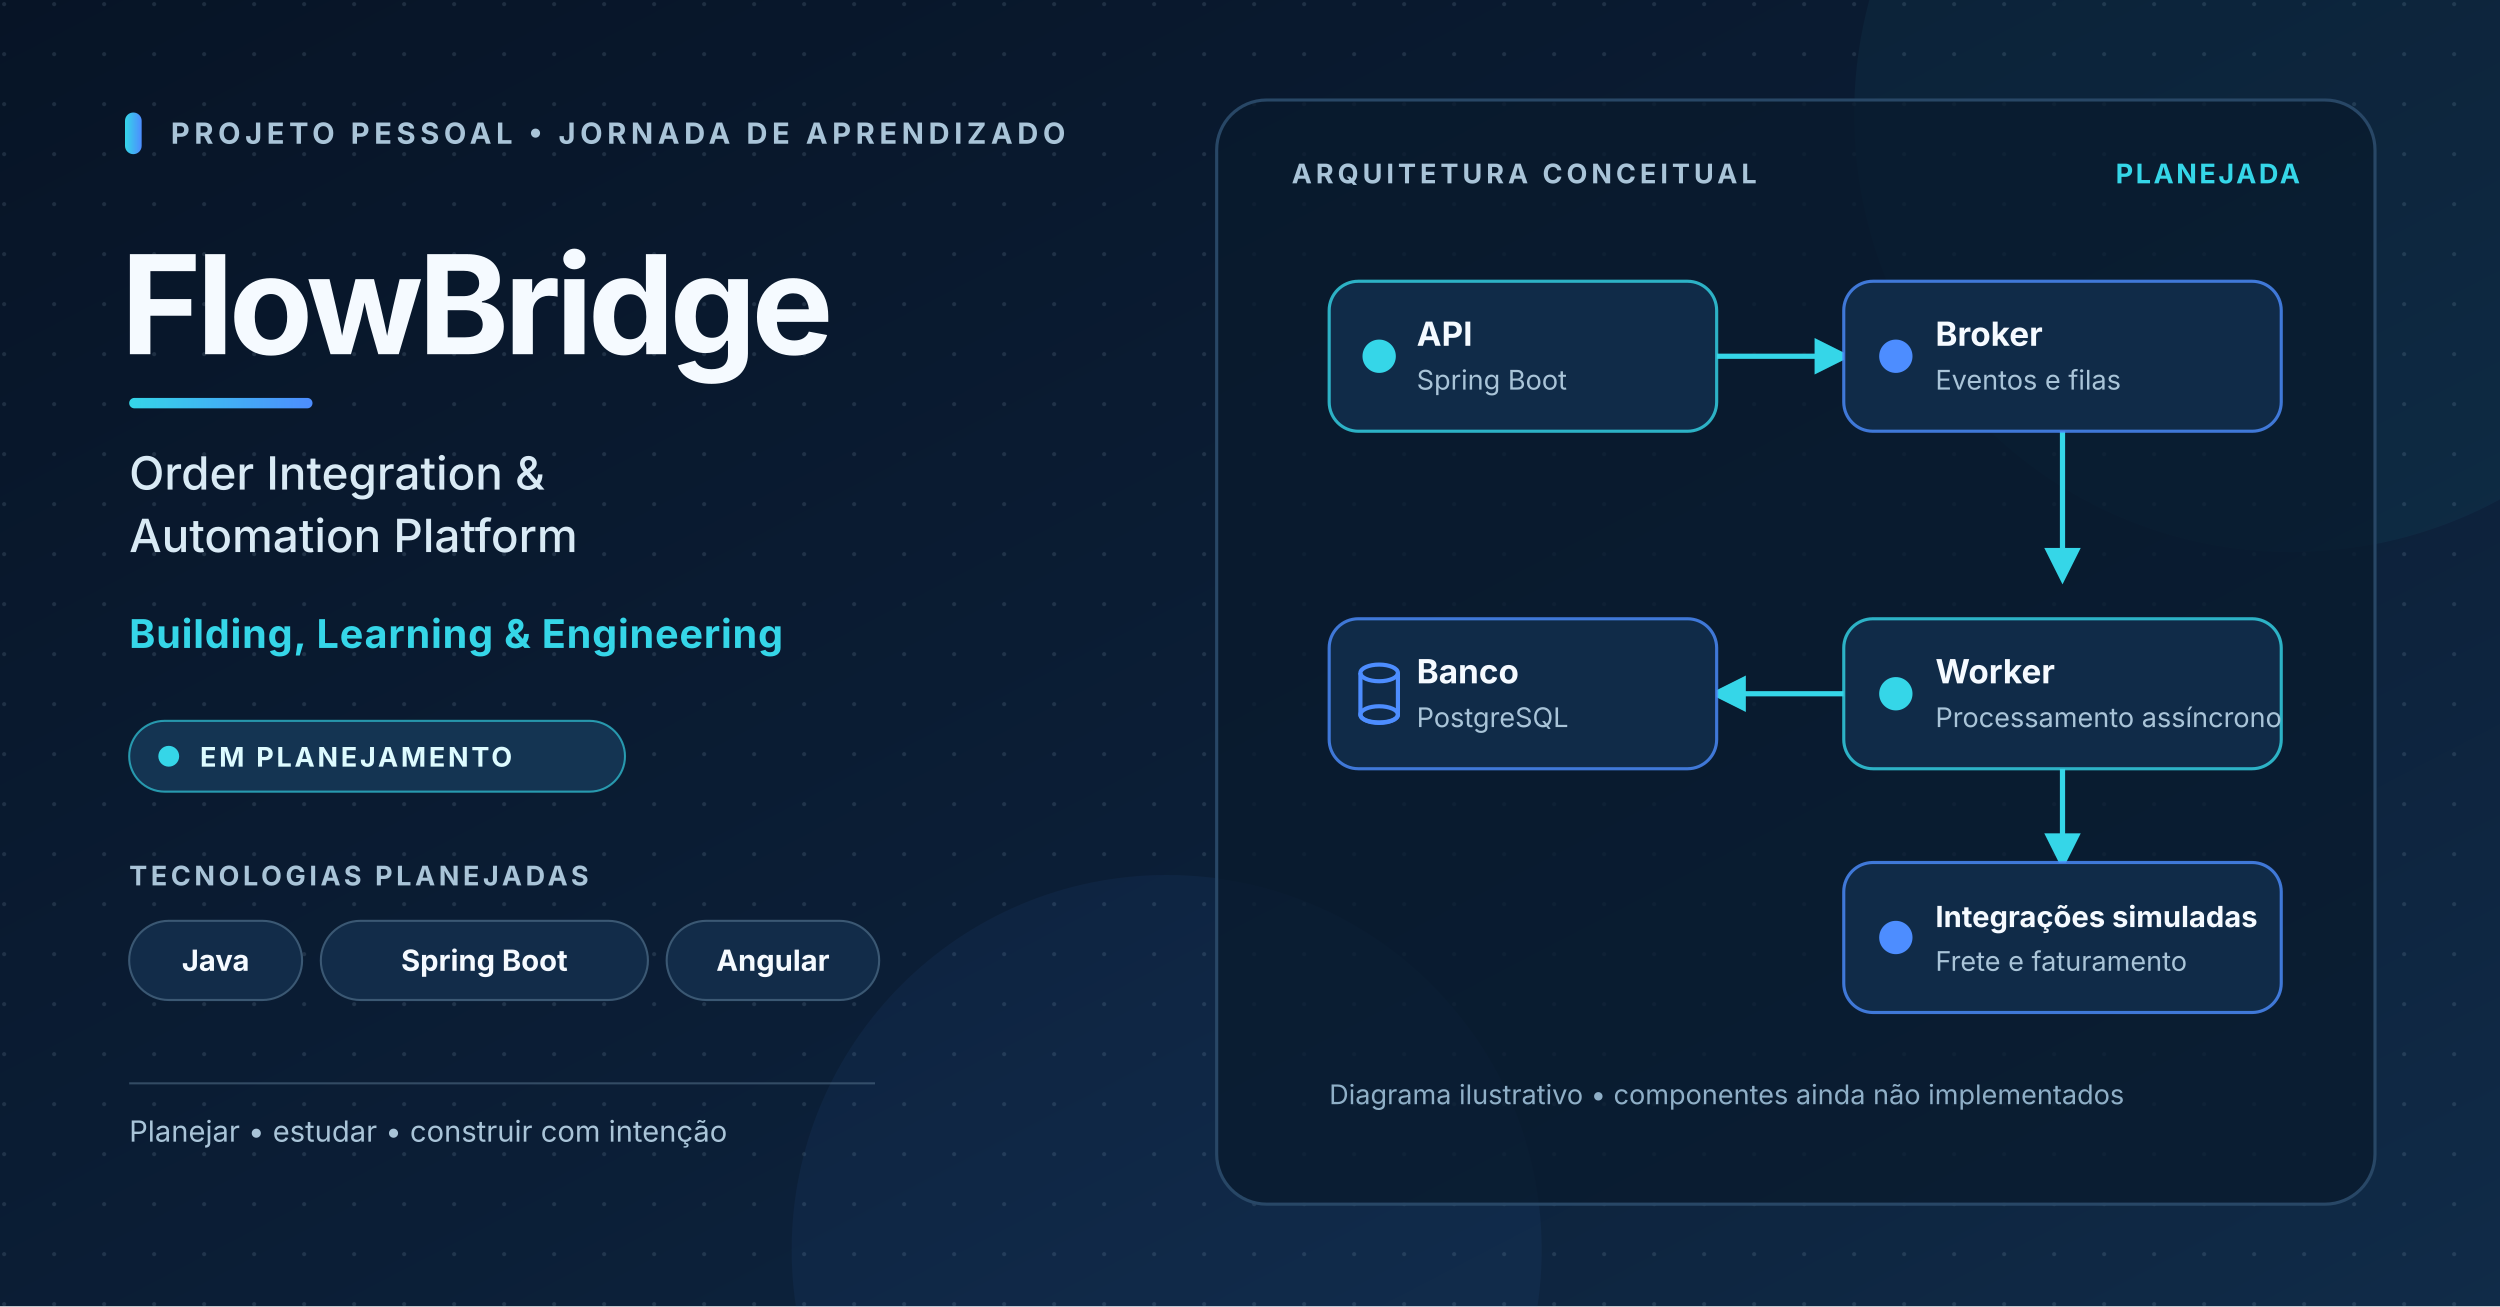
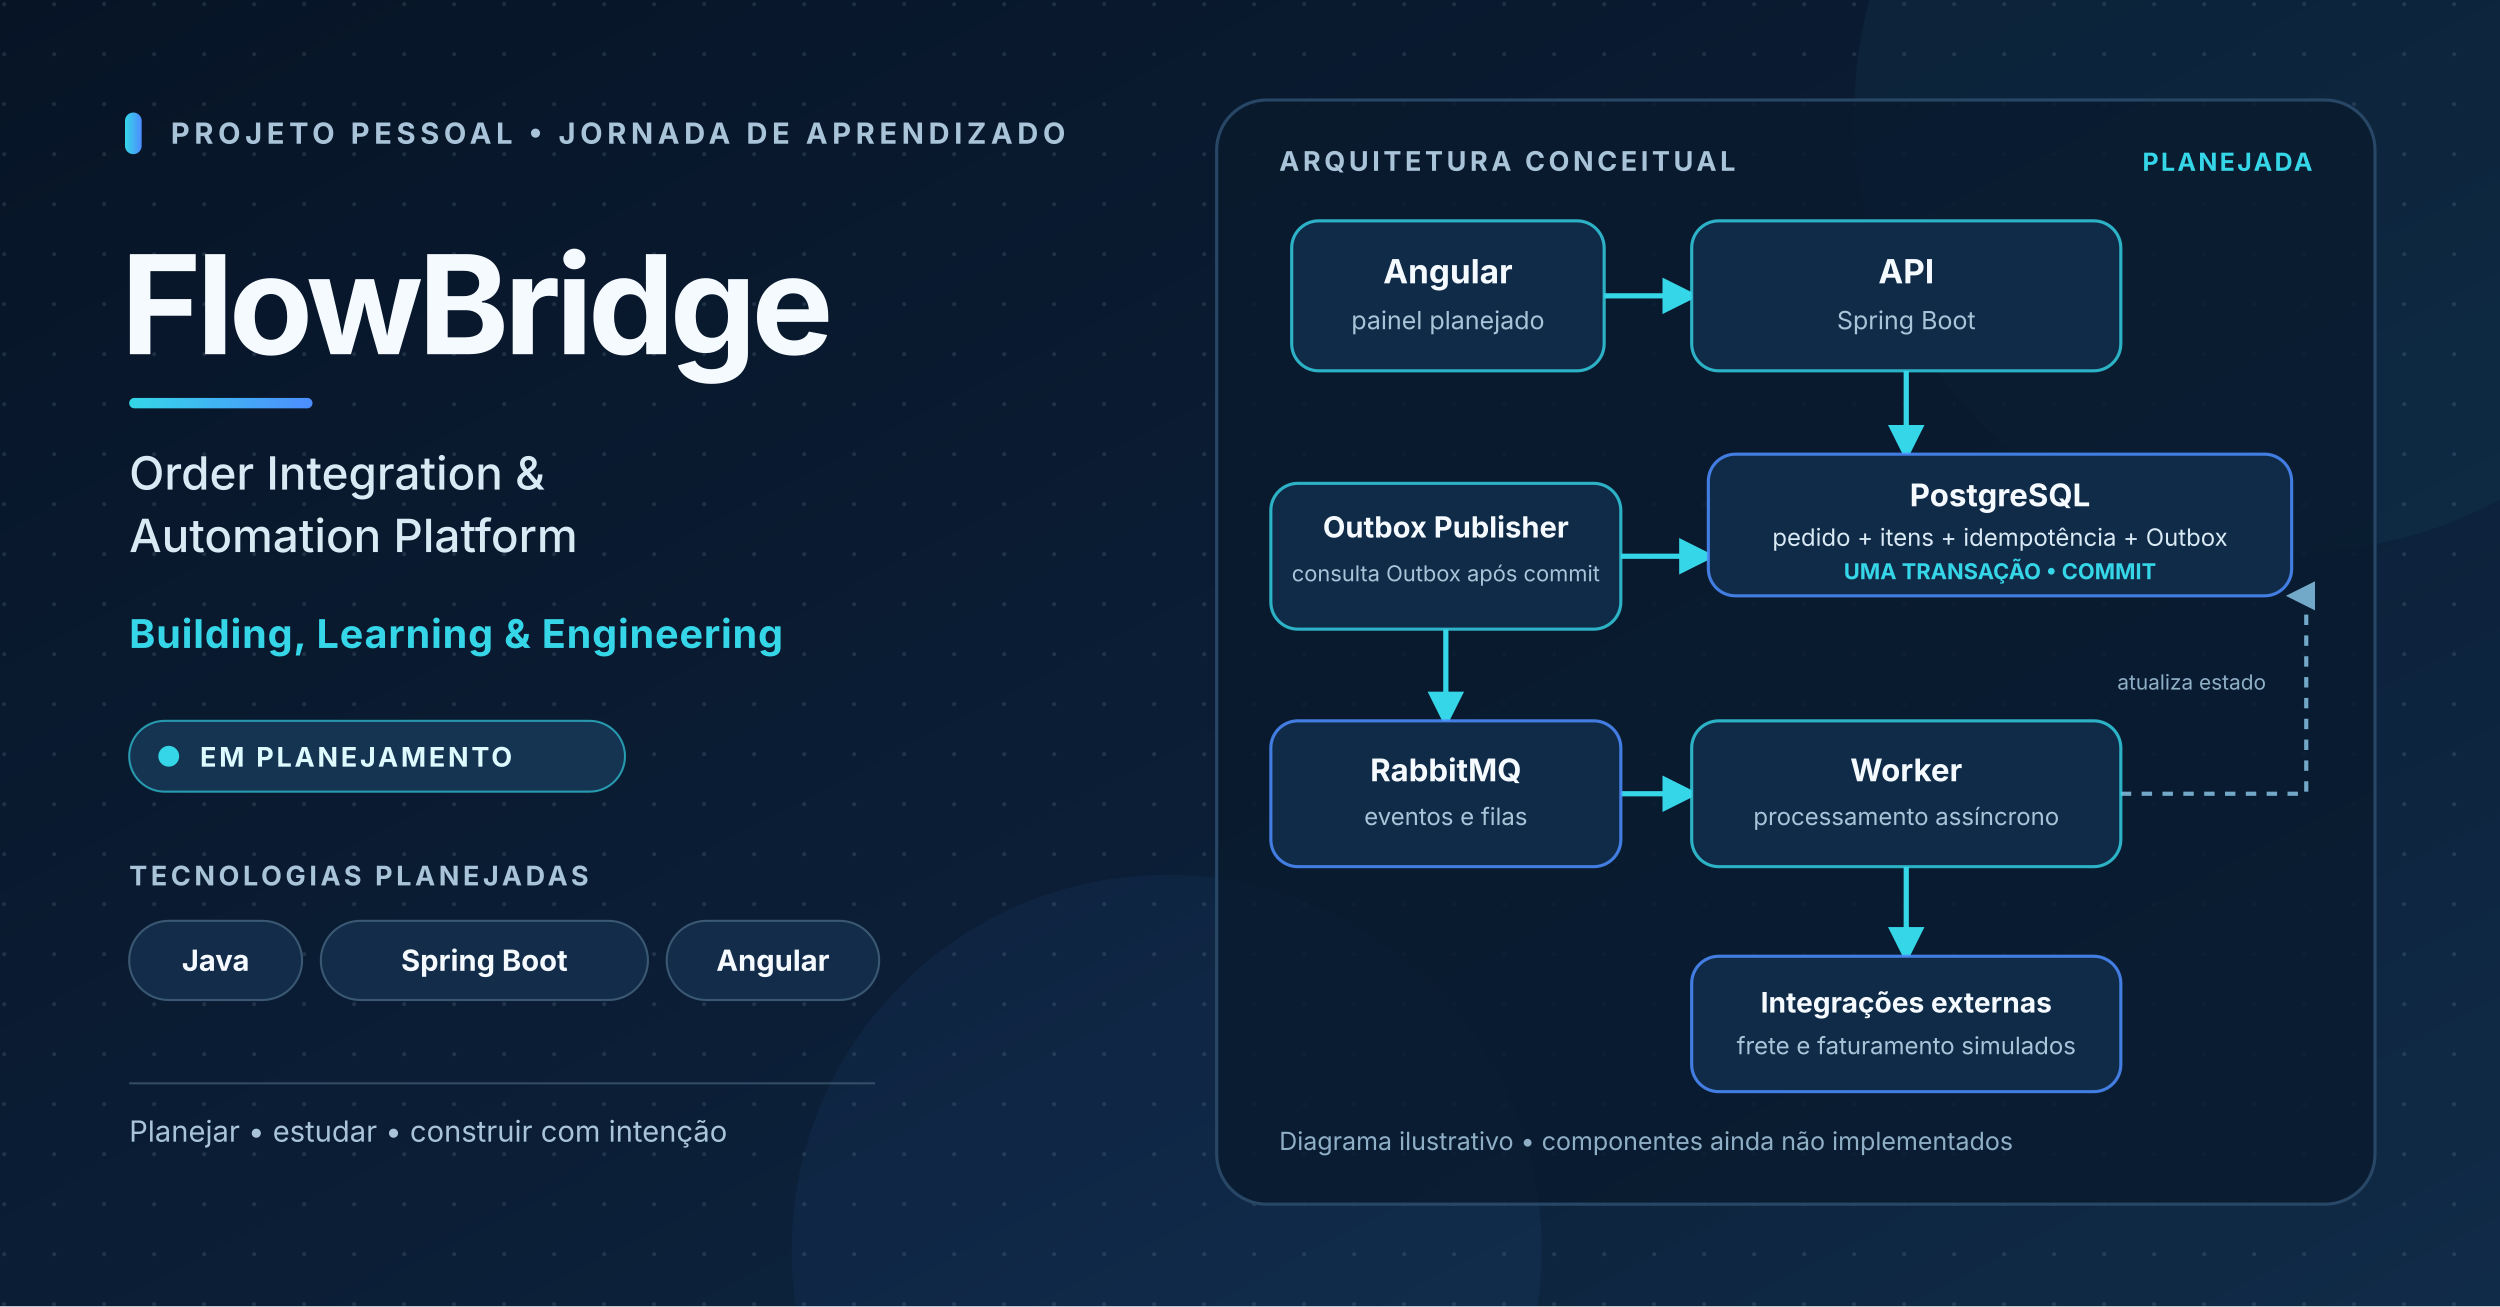
<svg xmlns="http://www.w3.org/2000/svg" width="1200" height="627" viewBox="0 0 1200 627" role="img" aria-labelledby="svg-title svg-desc">
  <defs>
    <linearGradient id="background" x1="0" y1="0" x2="1" y2="1">
      <stop offset="0" stop-color="#071426" />
      <stop offset="0.55" stop-color="#0B1E36" />
      <stop offset="1" stop-color="#102B48" />
    </linearGradient>
    <linearGradient id="accent" x1="0" y1="0" x2="1" y2="0">
      <stop offset="0" stop-color="#35D6E8" />
      <stop offset="1" stop-color="#4D8DFF" />
    </linearGradient>
    <pattern id="dots" width="24" height="24" patternUnits="userSpaceOnUse">
      <circle cx="2" cy="2" r="1" fill="#A9C4D8" opacity="0.14" />
    </pattern>
-     <marker id="arrow" viewBox="0 0 10 10" refX="8" refY="5" markerWidth="7" markerHeight="7" orient="auto-start-reverse">
+     <marker id="arrow" viewBox="0 0 10 10" refX="8" refY="5" markerWidth="7" markerHeight="7" orient="auto">
      <path d="M 0 0 L 10 5 L 0 10 z" fill="#35D6E8" />
+     </marker>
+     <marker id="arrow-muted" viewBox="0 0 10 10" refX="8" refY="5" markerWidth="7" markerHeight="7" orient="auto">
+       <path d="M 0 0 L 10 5 L 0 10 z" fill="#73A9C8" />
    </marker>
  </defs>
  <rect width="1200" height="627" fill="url(#background)" />
  <rect width="1200" height="627" fill="url(#dots)" />
  <circle cx="1100" cy="55" r="210" fill="#35D6E8" opacity="0.045" />
  <circle cx="560" cy="600" r="180" fill="#4D8DFF" opacity="0.055" />
  <g font-family="Inter, Segoe UI, Arial, sans-serif">
    <rect x="60" y="54" width="8" height="20" rx="4" fill="url(#accent)" />
    <text x="82" y="69" fill="#A9C4D8" font-size="14" font-weight="700" letter-spacing="2.2">PROJETO PESSOAL • JORNADA DE APRENDIZADO</text>
    <text x="58" y="170" fill="#F5FAFF" font-size="66" font-weight="750" letter-spacing="-2.4">FlowBridge</text>
    <rect x="62" y="191" width="88" height="5" rx="2.5" fill="url(#accent)" />
    <text x="62" y="235" fill="#D9EAF5" font-size="22" font-weight="500">Order Integration &amp;</text>
    <text x="62" y="265" fill="#D9EAF5" font-size="22" font-weight="500">Automation Platform</text>
    <text x="62" y="311" fill="#35D6E8" font-size="19" font-weight="650" letter-spacing="0.4">Building, Learning &amp; Engineering</text>
    <rect x="62" y="346" width="238" height="34" rx="17" fill="#143452" stroke="#35D6E8" stroke-opacity="0.65" />
    <circle cx="81" cy="363" r="5" fill="#35D6E8" />
    <text x="96" y="368" fill="#DDFBFF" font-size="13" font-weight="750" letter-spacing="1.3">EM PLANEJAMENTO</text>
    <text x="62" y="425" fill="#A9C4D8" font-size="13" font-weight="750" letter-spacing="1.7">TECNOLOGIAS PLANEJADAS</text>
    <g font-size="14" font-weight="650" text-anchor="middle">
      <rect x="62" y="442" width="83" height="38" rx="19" fill="#122C49" stroke="#3B5873" />
      <text x="103.5" y="466" fill="#F5FAFF">Java</text>
      <rect x="154" y="442" width="157" height="38" rx="19" fill="#122C49" stroke="#3B5873" />
      <text x="232.5" y="466" fill="#F5FAFF">Spring Boot</text>
      <rect x="320" y="442" width="102" height="38" rx="19" fill="#122C49" stroke="#3B5873" />
      <text x="371" y="466" fill="#F5FAFF">Angular</text>
    </g>
    <line x1="62" y1="520" x2="420" y2="520" stroke="#55718B" stroke-opacity="0.55" />
    <text x="62" y="548" fill="#A9C4D8" font-size="14">Planejar • estudar • construir com intenção</text>
-     <rect x="584" y="48" width="556" height="530" rx="24" fill="#091A2D" fill-opacity="0.75" stroke="#284766" stroke-width="1.5" />
-     <text x="620" y="88" fill="#A9C4D8" font-size="13" font-weight="750" letter-spacing="1.9">ARQUITETURA CONCEITUAL</text>
-     <text x="1104" y="88" fill="#35D6E8" font-size="13" font-weight="700" text-anchor="end" letter-spacing="1.2">PLANEJADA</text>
-     <path d="M 824 171 L 885 171" fill="none" stroke="#35D6E8" stroke-width="2.5" marker-end="url(#arrow)" />
-     <path d="M 990 207 L 990 277" fill="none" stroke="#35D6E8" stroke-width="2.5" marker-end="url(#arrow)" />
-     <path d="M 885 333 L 824 333" fill="none" stroke="#35D6E8" stroke-width="2.5" marker-end="url(#arrow)" />
-     <path d="M 990 369 L 990 414" fill="none" stroke="#35D6E8" stroke-width="2.5" marker-end="url(#arrow)" />
+     <rect x="584" y="48" width="556" height="530" rx="24" fill="#091A2D" fill-opacity="0.82" stroke="#284766" stroke-width="1.5" />
+     <text x="614" y="82" fill="#A9C4D8" font-size="13" font-weight="750" letter-spacing="1.7">ARQUITETURA CONCEITUAL</text>
+     <text x="1110" y="82" fill="#35D6E8" font-size="12" font-weight="700" text-anchor="end" letter-spacing="1.1">PLANEJADA</text>
+     <path d="M 770 142 H 812" fill="none" stroke="#35D6E8" stroke-width="2.5" marker-end="url(#arrow)" />
+     <path d="M 915 178 V 218" fill="none" stroke="#35D6E8" stroke-width="2.5" marker-end="url(#arrow)" />
+     <path d="M 778 267 H 820" fill="none" stroke="#35D6E8" stroke-width="2.5" marker-end="url(#arrow)" />
+     <path d="M 694 302 V 346" fill="none" stroke="#35D6E8" stroke-width="2.5" marker-end="url(#arrow)" />
+     <path d="M 778 381 H 812" fill="none" stroke="#35D6E8" stroke-width="2.5" marker-end="url(#arrow)" />
+     <path d="M 915 416 V 459" fill="none" stroke="#35D6E8" stroke-width="2.5" marker-end="url(#arrow)" />
+     <path d="M 1018 381 H 1107 V 286 H 1100" fill="none" stroke="#73A9C8" stroke-width="2" stroke-dasharray="5 5" marker-end="url(#arrow-muted)" />
+     <text x="1052" y="331" fill="#8FAFC7" font-size="10" text-anchor="middle">atualiza estado</text>
    <g>
-       <rect x="638" y="135" width="186" height="72" rx="14" fill="#102B48" stroke="#35D6E8" stroke-opacity="0.8" stroke-width="1.5" />
-       <circle cx="662" cy="171" r="8" fill="#35D6E8" />
-       <text x="680" y="166" fill="#F5FAFF" font-size="16" font-weight="700">API</text>
-       <text x="680" y="187" fill="#A9C4D8" font-size="13">Spring Boot</text>
-       <rect x="885" y="135" width="210" height="72" rx="14" fill="#102B48" stroke="#4D8DFF" stroke-opacity="0.8" stroke-width="1.5" />
-       <circle cx="910" cy="171" r="8" fill="#4D8DFF" />
-       <text x="929" y="166" fill="#F5FAFF" font-size="16" font-weight="700">Broker</text>
-       <text x="929" y="187" fill="#A9C4D8" font-size="13">Eventos e filas</text>
-       <rect x="885" y="297" width="210" height="72" rx="14" fill="#102B48" stroke="#35D6E8" stroke-opacity="0.8" stroke-width="1.5" />
-       <circle cx="910" cy="333" r="8" fill="#35D6E8" />
-       <text x="929" y="328" fill="#F5FAFF" font-size="16" font-weight="700">Worker</text>
-       <text x="929" y="349" fill="#A9C4D8" font-size="13">Processamento assíncrono</text>
-       <rect x="638" y="297" width="186" height="72" rx="14" fill="#102B48" stroke="#4D8DFF" stroke-opacity="0.8" stroke-width="1.5" />
-       <ellipse cx="662" cy="323" rx="9" ry="4" fill="none" stroke="#4D8DFF" stroke-width="2" />
-       <path d="M 653 323 L 653 343 C 653 348 671 348 671 343 L 671 323" fill="none" stroke="#4D8DFF" stroke-width="2" />
-       <ellipse cx="662" cy="343" rx="9" ry="4" fill="none" stroke="#4D8DFF" stroke-width="2" />
-       <text x="680" y="328" fill="#F5FAFF" font-size="16" font-weight="700">Banco</text>
-       <text x="680" y="349" fill="#A9C4D8" font-size="13">PostgreSQL</text>
-       <rect x="885" y="414" width="210" height="72" rx="14" fill="#102B48" stroke="#4D8DFF" stroke-opacity="0.8" stroke-width="1.5" />
-       <circle cx="910" cy="450" r="8" fill="#4D8DFF" />
-       <text x="929" y="445" fill="#F5FAFF" font-size="14" font-weight="700">Integrações simuladas</text>
-       <text x="929" y="466" fill="#A9C4D8" font-size="13">Frete e faturamento</text>
+       <rect x="620" y="106" width="150" height="72" rx="13" fill="#102B48" stroke="#35D6E8" stroke-opacity="0.8" stroke-width="1.5" />
+       <text x="695" y="136" fill="#F5FAFF" font-size="16" font-weight="700" text-anchor="middle">Angular</text>
+       <text x="695" y="158" fill="#A9C4D8" font-size="12" text-anchor="middle">painel planejado</text>
+       <rect x="812" y="106" width="206" height="72" rx="13" fill="#102B48" stroke="#35D6E8" stroke-opacity="0.8" stroke-width="1.5" />
+       <text x="915" y="136" fill="#F5FAFF" font-size="16" font-weight="700" text-anchor="middle">API</text>
+       <text x="915" y="158" fill="#A9C4D8" font-size="12" text-anchor="middle">Spring Boot</text>
+       <rect x="820" y="218" width="280" height="68" rx="13" fill="#102B48" stroke="#4D8DFF" stroke-opacity="0.85" stroke-width="1.5" />
+       <text x="960" y="243" fill="#F5FAFF" font-size="15" font-weight="700" text-anchor="middle">PostgreSQL</text>
+       <text x="960" y="262" fill="#D9EAF5" font-size="11.5" text-anchor="middle">pedido + itens + idempotência + Outbox</text>
+       <text x="960" y="278" fill="#35D6E8" font-size="10.5" font-weight="700" text-anchor="middle">UMA TRANSAÇÃO • COMMIT</text>
+       <rect x="610" y="232" width="168" height="70" rx="13" fill="#102B48" stroke="#35D6E8" stroke-opacity="0.8" stroke-width="1.5" />
+       <text x="694" y="258" fill="#F5FAFF" font-size="14" font-weight="700" text-anchor="middle">Outbox Publisher</text>
+       <text x="694" y="279" fill="#A9C4D8" font-size="10.5" text-anchor="middle">consulta Outbox após commit</text>
+       <rect x="610" y="346" width="168" height="70" rx="13" fill="#102B48" stroke="#4D8DFF" stroke-opacity="0.85" stroke-width="1.5" />
+       <text x="694" y="375" fill="#F5FAFF" font-size="15" font-weight="700" text-anchor="middle">RabbitMQ</text>
+       <text x="694" y="396" fill="#A9C4D8" font-size="11.5" text-anchor="middle">eventos e filas</text>
+       <rect x="812" y="346" width="206" height="70" rx="13" fill="#102B48" stroke="#35D6E8" stroke-opacity="0.8" stroke-width="1.5" />
+       <text x="915" y="375" fill="#F5FAFF" font-size="15" font-weight="700" text-anchor="middle">Worker</text>
+       <text x="915" y="396" fill="#A9C4D8" font-size="11.5" text-anchor="middle">processamento assíncrono</text>
+       <rect x="812" y="459" width="206" height="65" rx="13" fill="#102B48" stroke="#4D8DFF" stroke-opacity="0.85" stroke-width="1.5" />
+       <text x="915" y="486" fill="#F5FAFF" font-size="13.5" font-weight="700" text-anchor="middle">Integrações externas</text>
+       <text x="915" y="506" fill="#A9C4D8" font-size="11.5" text-anchor="middle">frete e faturamento simulados</text>
    </g>
-     <text x="638" y="530" fill="#8FAFC7" font-size="13">Diagrama ilustrativo • componentes ainda não implementados</text>
+     <text x="614" y="552" fill="#8FAFC7" font-size="12">Diagrama ilustrativo • componentes ainda não implementados</text>
  </g>
</svg>
